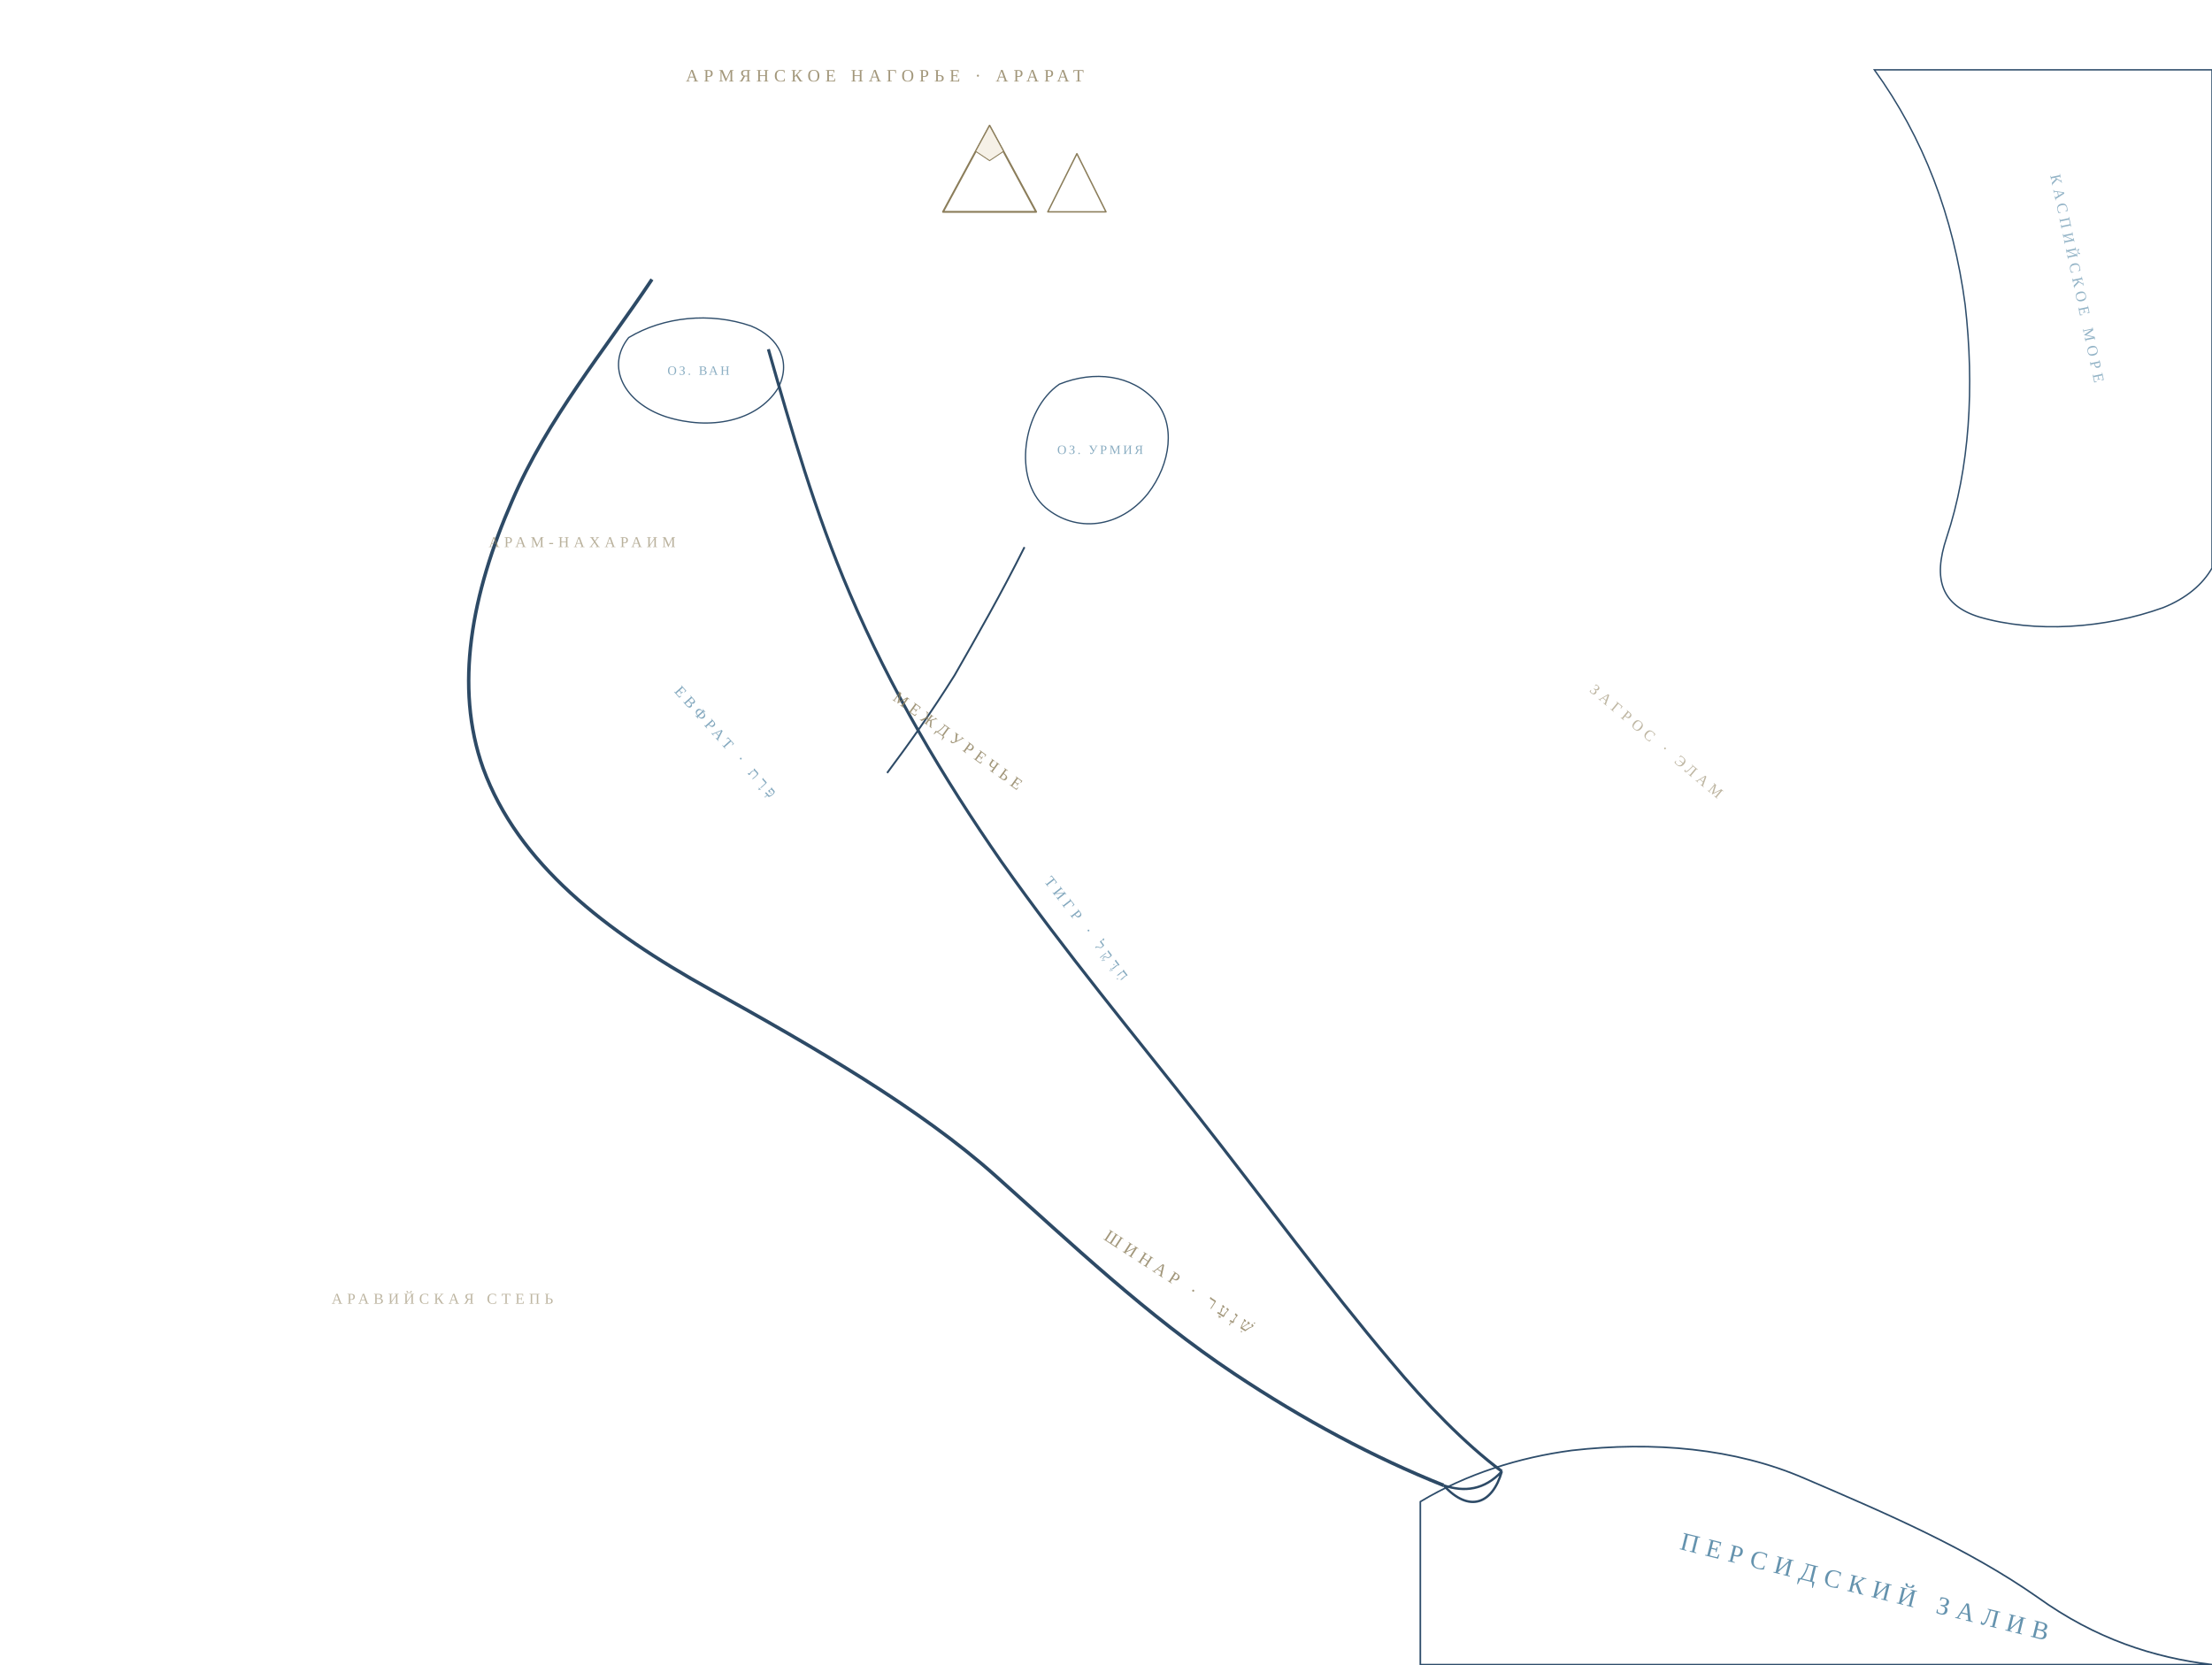
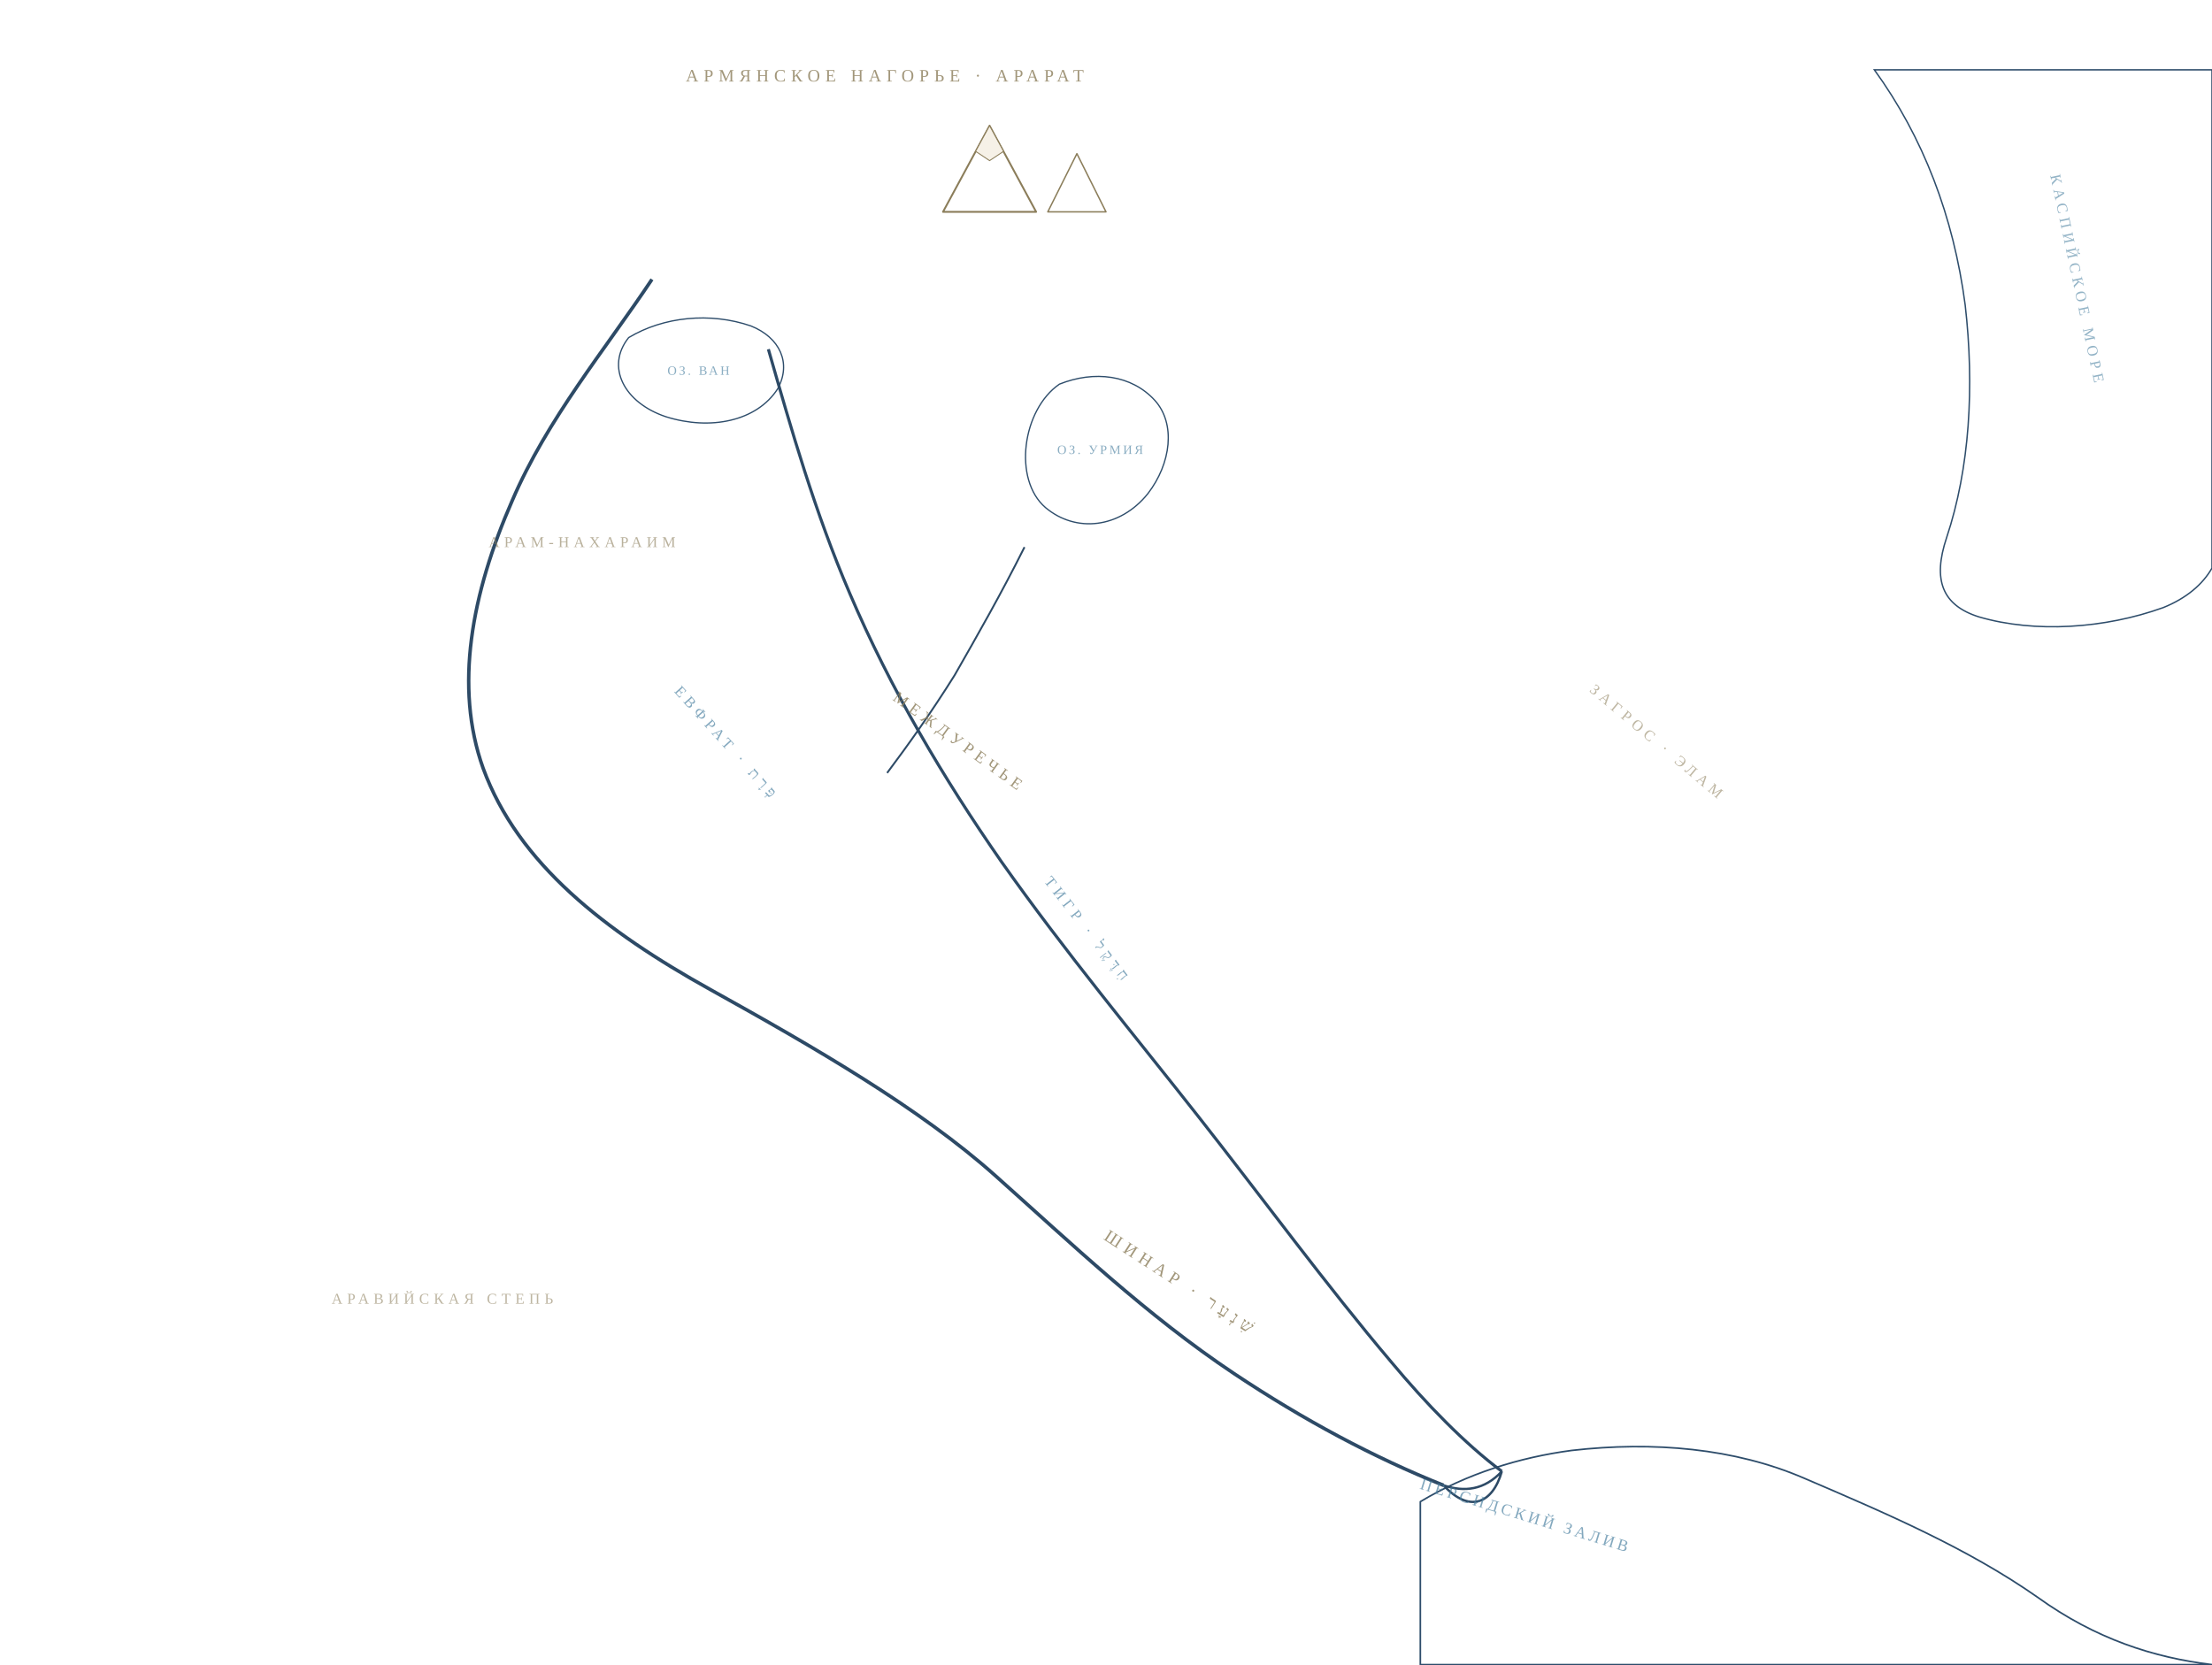
<svg xmlns="http://www.w3.org/2000/svg" viewBox="0 0 1900 1430" aria-label="Базовая карта мира Бытия 1–11: Армянское нагорье и Междуречье">
  <rect x="0" y="0" width="1900" height="1430" fill="url(#landG)" />
  <rect x="0" y="0" width="1900" height="1430" fill="url(#desertG)" opacity=".5" />
  <path fill="url(#seaG)" stroke="#2e4d6b" stroke-width="1.4" stroke-linejoin="round" d=" M1220,1290 C1260,1266 1305,1252 1350,1246 C1420,1238 1490,1244 1550,1270 C1620,1300 1690,1330 1750,1372 C1800,1408 1850,1424 1900,1430 L1220,1430 Z" />
  <path fill="url(#seaPattern)" opacity=".35" d=" M1220,1290 C1260,1266 1305,1252 1350,1246 C1420,1238 1490,1244 1550,1270 C1620,1300 1690,1330 1750,1372 C1800,1408 1850,1424 1900,1430 L1220,1430 Z" />
  <path fill="url(#seaG)" stroke="#2e4d6b" stroke-width="1.1" d=" M540,290 C570,272 610,268 645,280 C670,290 680,312 668,334 C650,362 610,370 572,358 C536,346 520,315 540,290 Z" />
  <path fill="url(#seaG)" stroke="#2e4d6b" stroke-width="1.1" d=" M910,330 C940,318 972,322 992,344 C1010,364 1006,398 986,424 C962,454 924,458 898,436 C870,412 878,352 910,330 Z" />
  <path fill="url(#seaG)" stroke="#2e4d6b" stroke-width="1.2" d=" M1610,60 C1652,118 1678,186 1688,262 C1696,332 1692,402 1672,462 C1660,498 1668,520 1700,530 C1748,544 1808,540 1858,522 C1878,514 1892,502 1900,488 L1900,60 Z" />
  <g fill="none" stroke="#2d4a66" stroke-width="2.4">
    <path d="M560,240 C520,300 470,360 440,430 C405,510 390,590 415,660 C445,742 520,800 610,850 C700,900 790,952 855,1010 C920,1068 985,1130 1060,1180 C1120,1220 1180,1252 1240,1276" stroke-width="3" />
    <path d="M660,300 C680,370 700,440 730,510 C765,592 810,668 860,740 C915,818 975,890 1030,960 C1085,1030 1140,1105 1195,1170 C1225,1206 1258,1240 1290,1264" stroke-width="2.6" />
    <path d="M880,470 C860,510 840,545 820,580 C800,612 780,640 762,664" stroke-width="1.6" />
    <path d="M1240,1276 C1258,1282 1275,1280 1290,1264 C1282,1292 1262,1300 1240,1276" stroke-width="2" />
  </g>
  <g>
    <path d="M810,182 L850,108 L890,182 Z" fill="url(#mtG)" stroke="#8b7d5a" stroke-width="1.6" stroke-linejoin="round" />
    <path d="M838,130 L850,108 L862,130 L850,138 Z" fill="#f6f1e7" stroke="#8b7d5a" stroke-width=".8" />
    <path d="M900,182 L925,132 L950,182 Z" fill="url(#mtG)" stroke="#8b7d5a" stroke-width="1.2" stroke-linejoin="round" />
    <ellipse cx="600" cy="200" rx="200" ry="34" fill="url(#mountainHatch)" transform="rotate(-8 600 200)" />
    <ellipse cx="1000" cy="230" rx="170" ry="30" fill="url(#mountainHatch)" transform="rotate(6 1000 230)" />
    <ellipse cx="1150" cy="700" rx="80" ry="300" fill="url(#mountainHatch)" transform="rotate(38 1150 700)" />
    <ellipse cx="1360" cy="1000" rx="70" ry="260" fill="url(#mountainHatch)" transform="rotate(42 1360 1000)" />
    <ellipse cx="620" cy="520" rx="120" ry="20" fill="url(#mountainHatch)" opacity=".6" transform="rotate(-4 620 520)" />
  </g>
  <ellipse cx="1000" cy="1050" rx="330" ry="200" fill="url(#fertileG)" transform="rotate(35 1000 1050)" />
  <ellipse cx="760" cy="700" rx="220" ry="130" fill="url(#fertileG)" opacity=".6" transform="rotate(38 760 700)" />
  <ellipse cx="420" cy="1150" rx="300" ry="180" fill="url(#desertStipple)" opacity=".55" />
  <ellipse cx="1550" cy="800" rx="240" ry="200" fill="url(#desertStipple)" opacity=".45" />
  <g font-family="Georgia, 'Times New Roman', serif" fill="#4a80a0" text-anchor="middle" letter-spacing=".3em" opacity=".85">
-     <text class="sea-label" x="1600" y="1370" font-size="22" transform="rotate(14 1600 1370)">ПЕРСИДСКИЙ ЗАЛИВ</text>
+     <text class="sea-label" x="1308" y="1306" font-size="14" letter-spacing=".2em" transform="rotate(17 1308 1306)" opacity=".8">ПЕРСИДСКИЙ ЗАЛИВ</text>
    <text class="sea-label" x="600" y="322" font-size="11" letter-spacing=".18em" opacity=".75">ОЗ. ВАН</text>
    <text class="sea-label" x="945" y="390" font-size="11" letter-spacing=".18em" opacity=".75">ОЗ. УРМИЯ</text>
    <text class="sea-label" x="1780" y="240" font-size="13" transform="rotate(78 1780 240)" opacity=".7">КАСПИЙСКОЕ МОРЕ</text>
    <text class="sea-label" x="620" y="640" font-size="13" transform="rotate(48 620 640)" opacity=".8">ЕВФРАТ · פְּרָת</text>
    <text class="sea-label" x="930" y="800" font-size="13" transform="rotate(52 930 800)" opacity=".8">ТИГР · חִדֶּקֶל</text>
  </g>
  <g font-family="Georgia, 'Times New Roman', serif" fill="#8b7d5a" text-anchor="middle" letter-spacing=".3em" opacity=".8">
    <text class="region-label" x="760" y="70" font-size="15">АРМЯНСКОЕ НАГОРЬЕ · АРАРАТ</text>
    <text class="region-label" x="500" y="470" font-size="13" opacity=".75">АРАМ-НАХАРАИМ</text>
    <text class="region-label" x="820" y="640" font-size="14" transform="rotate(36 820 640)">МЕЖДУРЕЧЬЕ</text>
    <text class="region-label" x="1010" y="1105" font-size="15" transform="rotate(33 1010 1105)">ШИНАР · שִׁנְעָר</text>
    <text class="region-label" x="1420" y="640" font-size="13" transform="rotate(40 1420 640)" opacity=".7">ЗАГРОС · ЭЛАМ</text>
    <text class="region-label" x="380" y="1120" font-size="13" opacity=".7">АРАВИЙСКАЯ СТЕПЬ</text>
  </g>
</svg>
